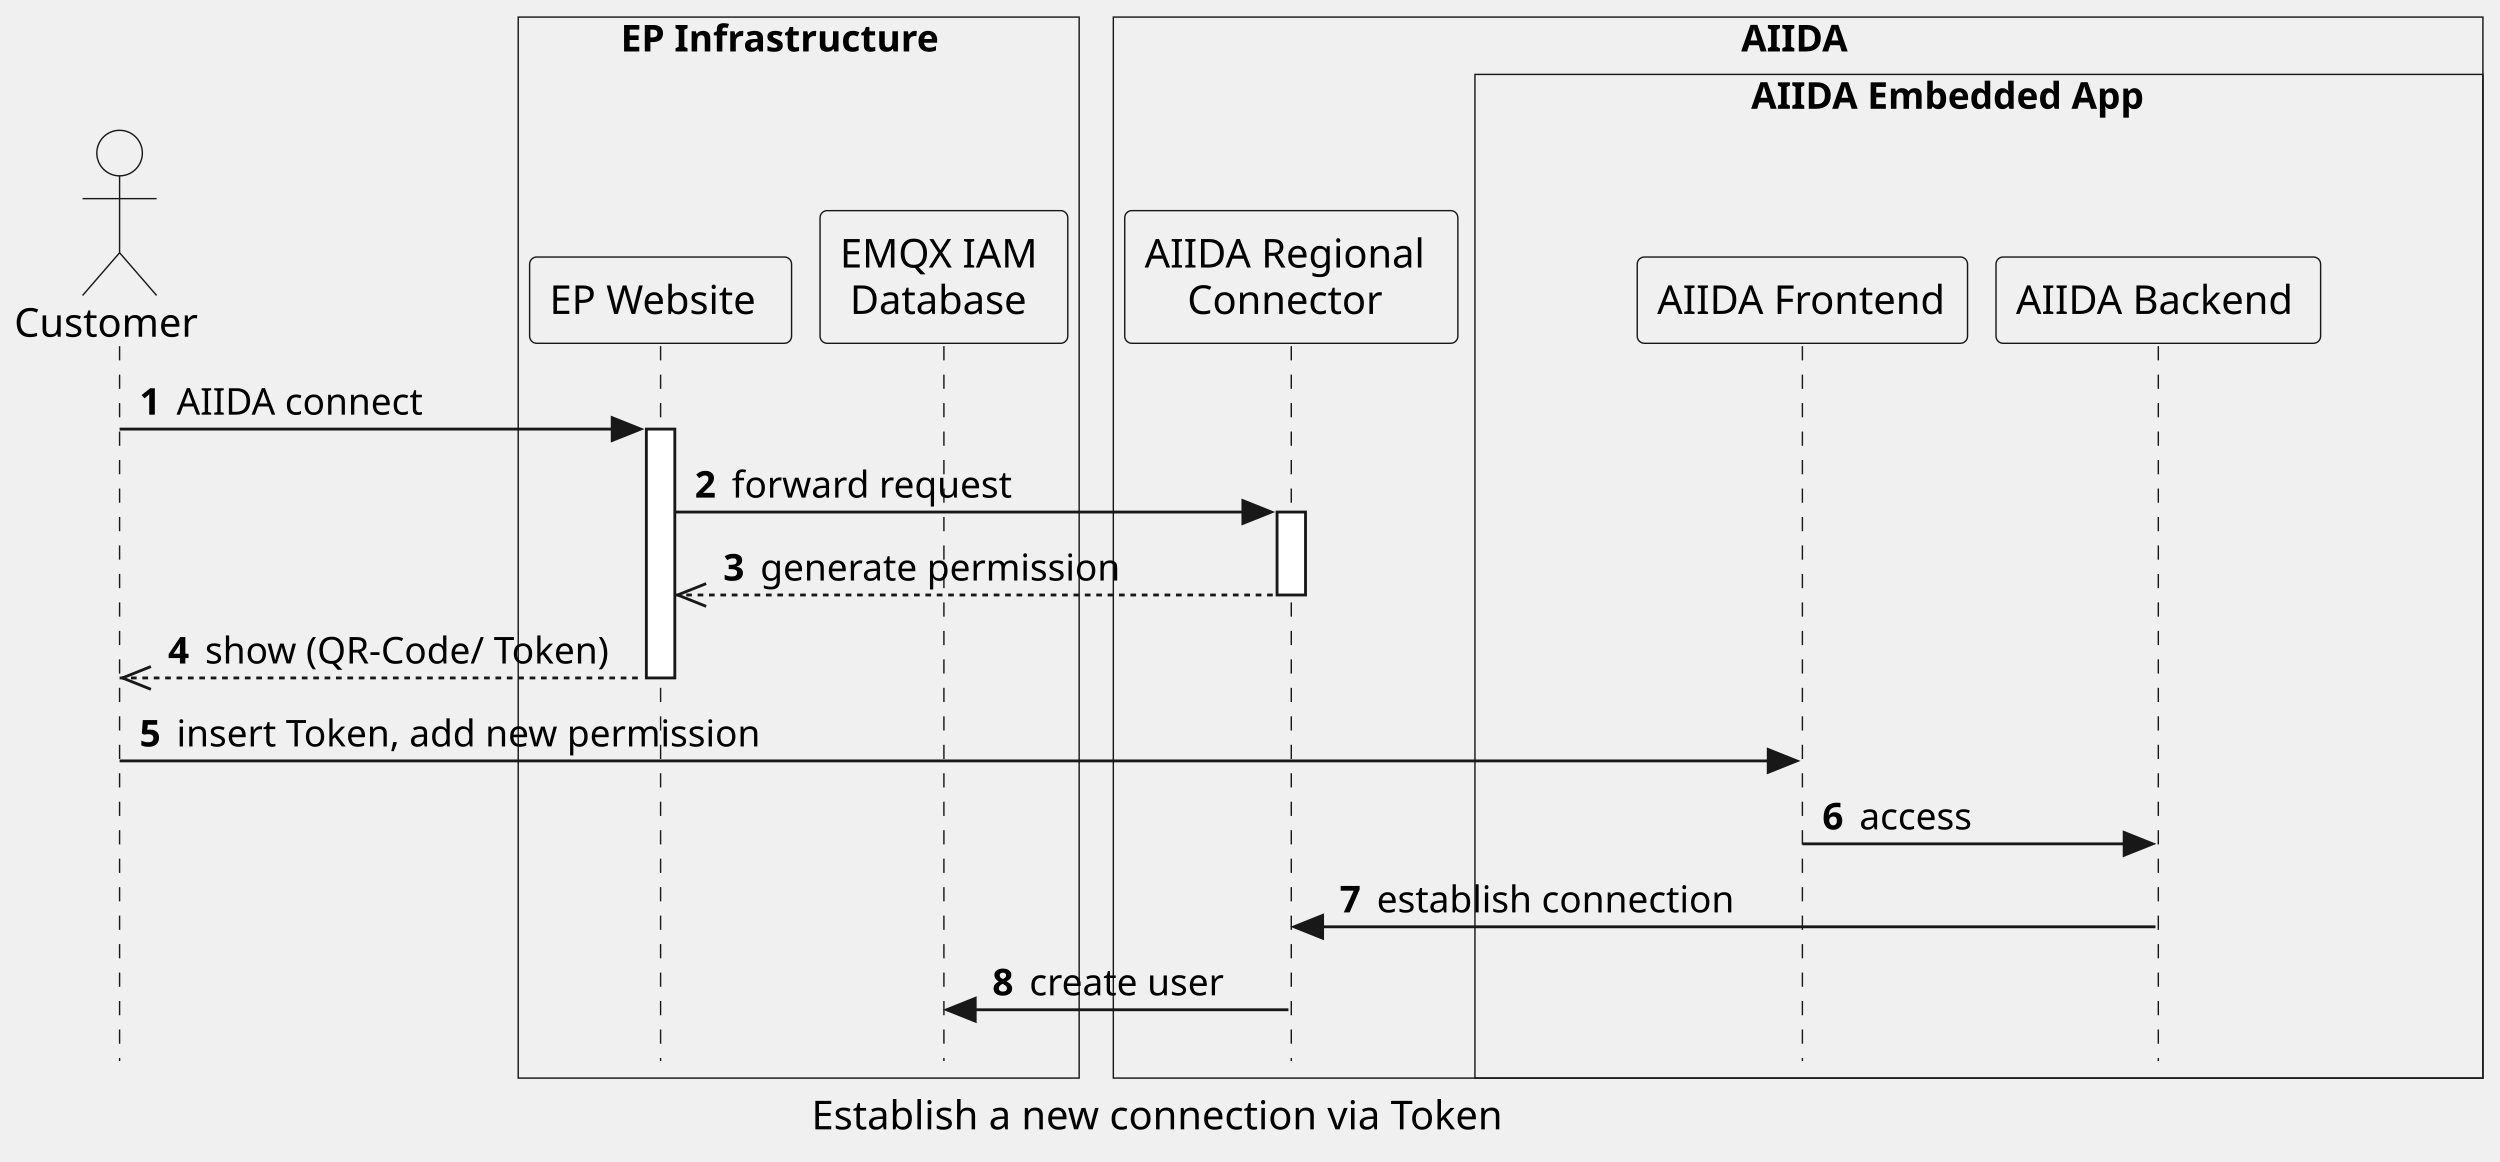
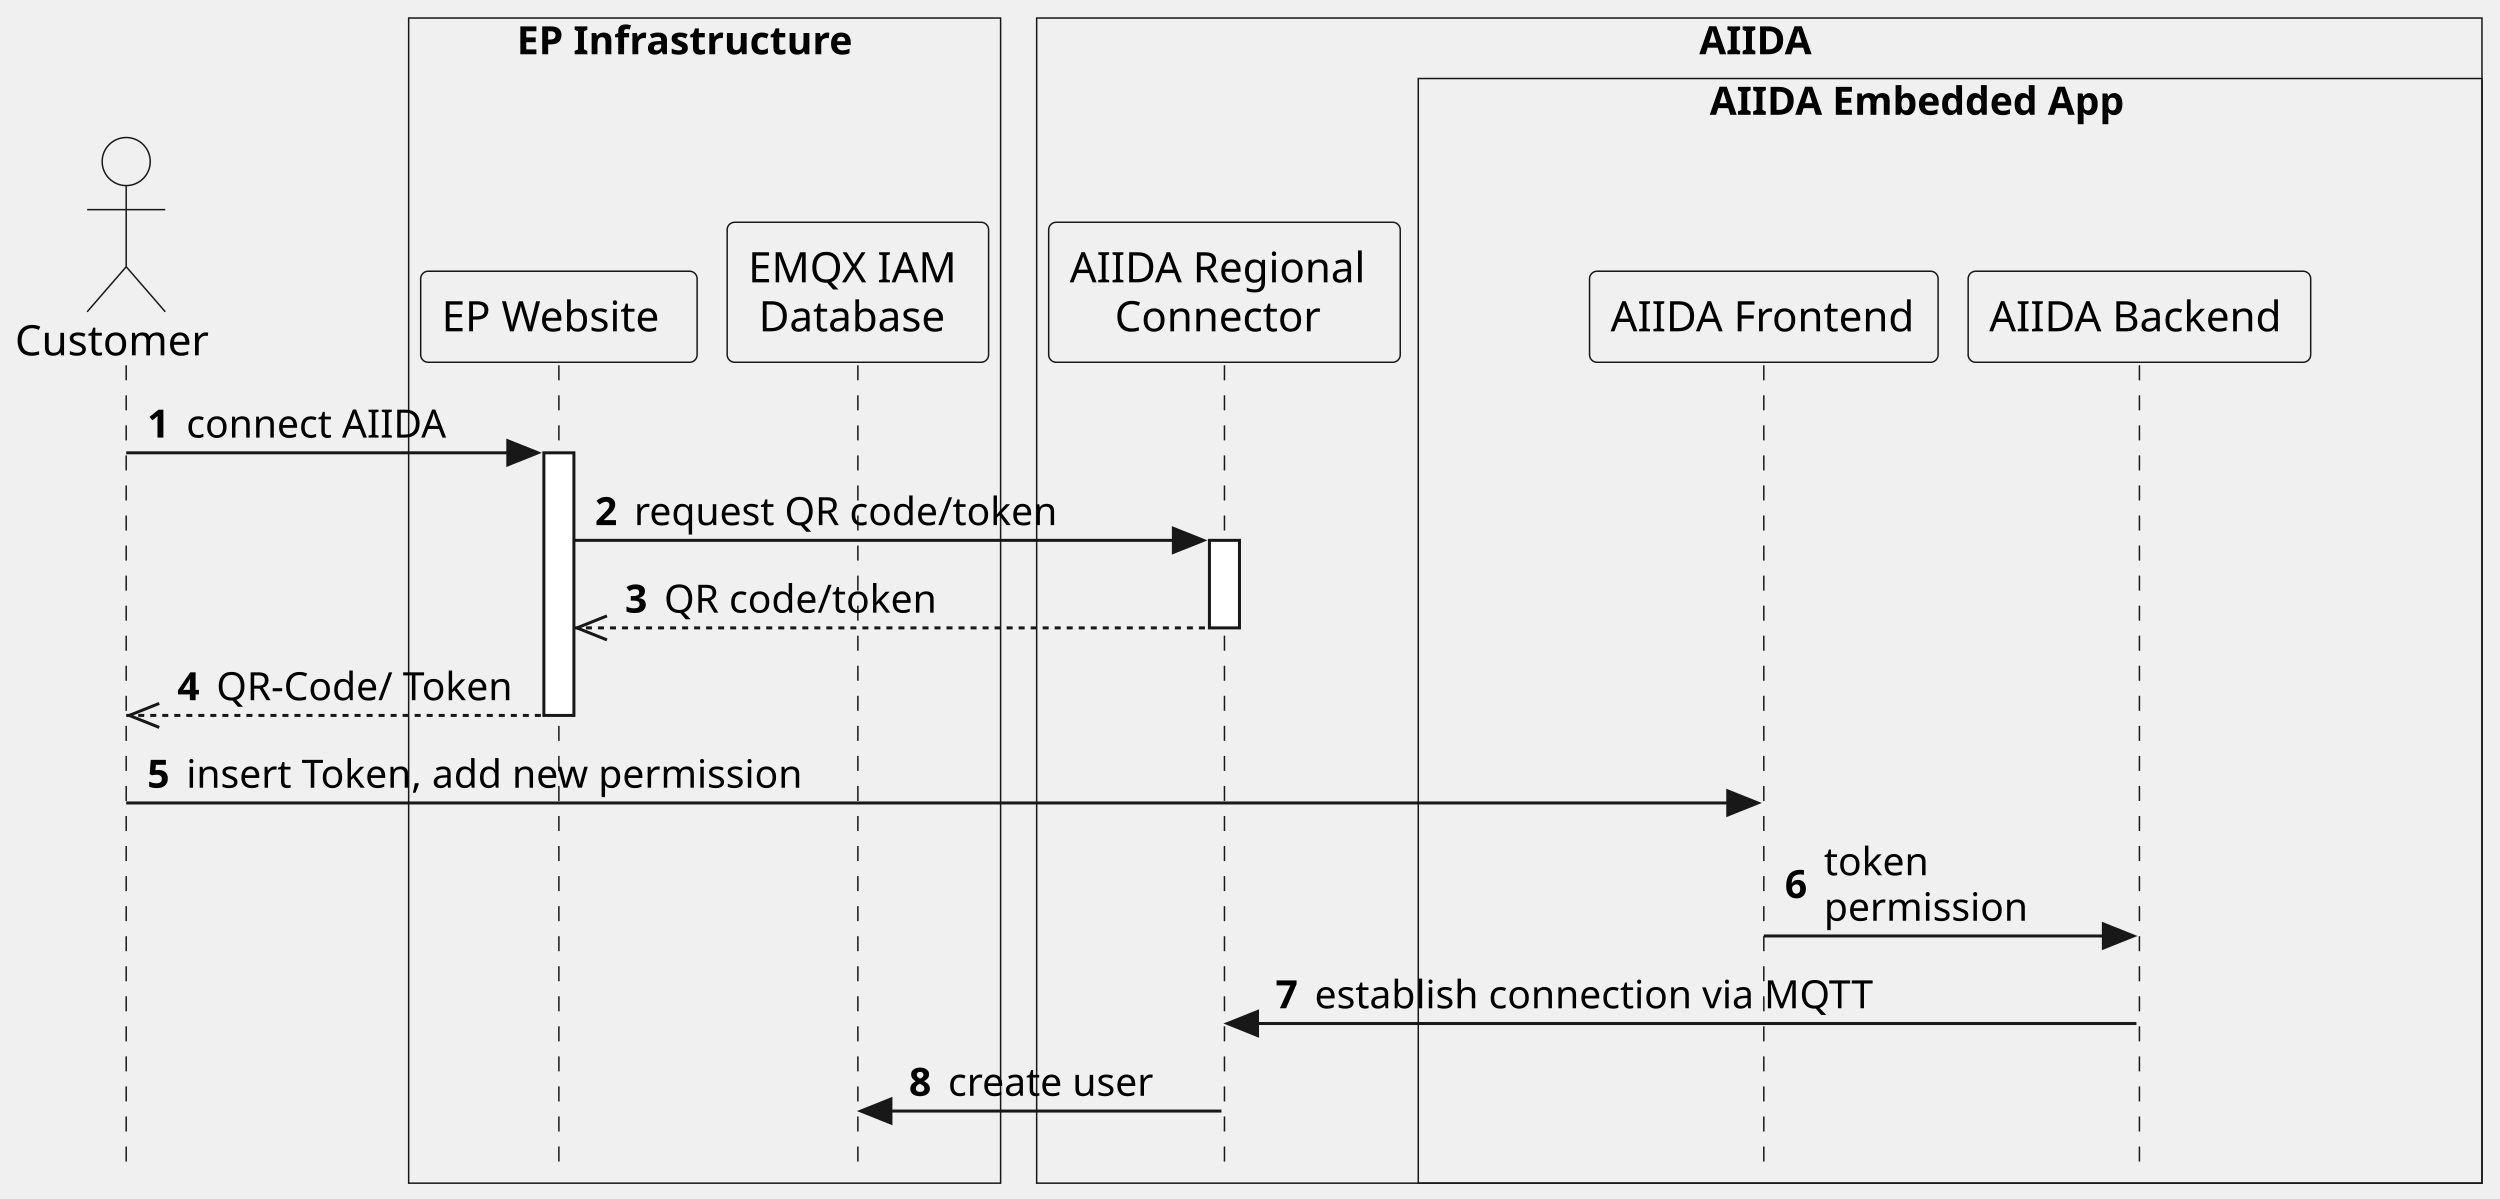
- <svg xmlns="http://www.w3.org/2000/svg" contentStyleType="text/css" height="408px" preserveAspectRatio="none" style="width:878px;height:408px;background:#FFFFFF;" version="1.1" viewBox="0 0 878 408" width="878px" zoomAndPan="magnify">
+ <svg xmlns="http://www.w3.org/2000/svg" contentStyleType="text/css" height="399px" preserveAspectRatio="none" style="width:832px;height:399px;background:#FFFFFF;" version="1.1" viewBox="0 0 832 399" width="832px" zoomAndPan="magnify">
  <defs />
  <g>
-     <rect fill="none" height="372.625" style="stroke:#181818;stroke-width:0.5;" width="197" x="182" y="6" />
-     <text fill="#000000" font-family="sans-serif" font-size="13" font-weight="bold" lengthAdjust="spacing" textLength="125" x="218" y="18.067">EP Infrastructure</text>
-     <rect fill="none" height="372.625" style="stroke:#181818;stroke-width:0.5;" width="481" x="391" y="6" />
-     <text fill="#000000" font-family="sans-serif" font-size="13" font-weight="bold" lengthAdjust="spacing" textLength="39" x="611.5" y="18.067">AIIDA</text>
-     <rect fill="none" height="352.492" style="stroke:#181818;stroke-width:0.5;" width="354" x="518" y="26.133" />
-     <text fill="#000000" font-family="sans-serif" font-size="13" font-weight="bold" lengthAdjust="spacing" textLength="160" x="615" y="38.2">AIIDA Embedded App</text>
-     <line style="stroke:#181818;stroke-width:0.5;stroke-dasharray:5.0,5.0;" x1="42" x2="42" y1="121.562" y2="372.625" />
-     <line style="stroke:#181818;stroke-width:0.5;stroke-dasharray:5.0,5.0;" x1="232" x2="232" y1="121.562" y2="372.625" />
-     <rect fill="#FFFFFF" height="87.398" style="stroke:#181818;stroke-width:1.0;" width="10" x="227" y="150.695" />
-     <line style="stroke:#181818;stroke-width:0.5;stroke-dasharray:5.0,5.0;" x1="331.5" x2="331.5" y1="121.562" y2="372.625" />
-     <line style="stroke:#181818;stroke-width:0.5;stroke-dasharray:5.0,5.0;" x1="453.5" x2="453.5" y1="121.562" y2="372.625" />
-     <rect fill="#FFFFFF" height="29.133" style="stroke:#181818;stroke-width:1.0;" width="10" x="448.5" y="179.828" />
-     <line style="stroke:#181818;stroke-width:0.5;stroke-dasharray:5.0,5.0;" x1="633" x2="633" y1="121.562" y2="372.625" />
-     <line style="stroke:#181818;stroke-width:0.5;stroke-dasharray:5.0,5.0;" x1="758" x2="758" y1="121.562" y2="372.625" />
+     <rect fill="none" height="387.758" style="stroke:#181818;stroke-width:0.5;" width="197" x="136" y="6" />
+     <text fill="#000000" font-family="sans-serif" font-size="13" font-weight="bold" lengthAdjust="spacing" textLength="125" x="172" y="18.067">EP Infrastructure</text>
+     <rect fill="none" height="387.758" style="stroke:#181818;stroke-width:0.5;" width="481" x="345" y="6" />
+     <text fill="#000000" font-family="sans-serif" font-size="13" font-weight="bold" lengthAdjust="spacing" textLength="39" x="565.5" y="18.067">AIIDA</text>
+     <rect fill="none" height="367.625" style="stroke:#181818;stroke-width:0.5;" width="354" x="472" y="26.133" />
+     <text fill="#000000" font-family="sans-serif" font-size="13" font-weight="bold" lengthAdjust="spacing" textLength="160" x="569" y="38.2">AIIDA Embedded App</text>
+     <line style="stroke:#181818;stroke-width:0.5;stroke-dasharray:5.0,5.0;" x1="42" x2="42" y1="121.562" y2="387.758" />
+     <line style="stroke:#181818;stroke-width:0.5;stroke-dasharray:5.0,5.0;" x1="186" x2="186" y1="121.562" y2="387.758" />
+     <rect fill="#FFFFFF" height="87.398" style="stroke:#181818;stroke-width:1.0;" width="10" x="181" y="150.695" />
+     <line style="stroke:#181818;stroke-width:0.5;stroke-dasharray:5.0,5.0;" x1="285.5" x2="285.5" y1="121.562" y2="387.758" />
+     <line style="stroke:#181818;stroke-width:0.5;stroke-dasharray:5.0,5.0;" x1="407.5" x2="407.5" y1="121.562" y2="387.758" />
+     <rect fill="#FFFFFF" height="29.133" style="stroke:#181818;stroke-width:1.0;" width="10" x="402.5" y="179.828" />
+     <line style="stroke:#181818;stroke-width:0.5;stroke-dasharray:5.0,5.0;" x1="587" x2="587" y1="121.562" y2="387.758" />
+     <line style="stroke:#181818;stroke-width:0.5;stroke-dasharray:5.0,5.0;" x1="712" x2="712" y1="121.562" y2="387.758" />
    <text fill="#000000" font-family="sans-serif" font-size="14" lengthAdjust="spacing" textLength="68" x="5" y="118.261">Customer</text>
    <ellipse cx="42" cy="53.766" fill="none" rx="8" ry="8" style="stroke:#181818;stroke-width:0.5;" />
    <path d="M42,61.766 L42,88.766 M29,69.766 L55,69.766 M42,88.766 L29,103.766 M42,88.766 L55,103.766 " fill="none" style="stroke:#181818;stroke-width:0.5;" />
-     <rect fill="none" height="30.297" rx="2.5" ry="2.5" style="stroke:#181818;stroke-width:0.5;" width="92" x="186" y="90.266" />
-     <text fill="#000000" font-family="sans-serif" font-size="14" lengthAdjust="spacing" textLength="78" x="193" y="110.261">EP Website</text>
-     <rect fill="none" height="46.594" rx="2.5" ry="2.5" style="stroke:#181818;stroke-width:0.5;" width="87" x="288" y="73.969" />
-     <text fill="#000000" font-family="sans-serif" font-size="14" lengthAdjust="spacing" textLength="69" x="295" y="93.964">EMQX IAM</text>
-     <text fill="#000000" font-family="sans-serif" font-size="14" lengthAdjust="spacing" textLength="66" x="298.5" y="110.261">Database</text>
-     <rect fill="none" height="46.594" rx="2.5" ry="2.5" style="stroke:#181818;stroke-width:0.5;" width="117" x="395" y="73.969" />
-     <text fill="#000000" font-family="sans-serif" font-size="14" lengthAdjust="spacing" textLength="99" x="402" y="93.964">AIIDA Regional</text>
-     <text fill="#000000" font-family="sans-serif" font-size="14" lengthAdjust="spacing" textLength="73" x="417" y="110.261">Connector</text>
-     <rect fill="none" height="30.297" rx="2.5" ry="2.5" style="stroke:#181818;stroke-width:0.5;" width="116" x="575" y="90.266" />
-     <text fill="#000000" font-family="sans-serif" font-size="14" lengthAdjust="spacing" textLength="102" x="582" y="110.261">AIIDA Frontend</text>
-     <rect fill="none" height="30.297" rx="2.5" ry="2.5" style="stroke:#181818;stroke-width:0.5;" width="114" x="701" y="90.266" />
-     <text fill="#000000" font-family="sans-serif" font-size="14" lengthAdjust="spacing" textLength="100" x="708" y="110.261">AIIDA Backend</text>
-     <polygon fill="#181818" points="215,146.695,225,150.695,215,154.695" style="stroke:#181818;stroke-width:1.0;" />
-     <line style="stroke:#181818;stroke-width:1.0;" x1="42" x2="221" y1="150.695" y2="150.695" />
+     <rect fill="none" height="30.297" rx="2.5" ry="2.5" style="stroke:#181818;stroke-width:0.5;" width="92" x="140" y="90.266" />
+     <text fill="#000000" font-family="sans-serif" font-size="14" lengthAdjust="spacing" textLength="78" x="147" y="110.261">EP Website</text>
+     <rect fill="none" height="46.594" rx="2.5" ry="2.5" style="stroke:#181818;stroke-width:0.5;" width="87" x="242" y="73.969" />
+     <text fill="#000000" font-family="sans-serif" font-size="14" lengthAdjust="spacing" textLength="69" x="249" y="93.964">EMQX IAM</text>
+     <text fill="#000000" font-family="sans-serif" font-size="14" lengthAdjust="spacing" textLength="66" x="252.5" y="110.261">Database</text>
+     <rect fill="none" height="46.594" rx="2.5" ry="2.5" style="stroke:#181818;stroke-width:0.5;" width="117" x="349" y="73.969" />
+     <text fill="#000000" font-family="sans-serif" font-size="14" lengthAdjust="spacing" textLength="99" x="356" y="93.964">AIIDA Regional</text>
+     <text fill="#000000" font-family="sans-serif" font-size="14" lengthAdjust="spacing" textLength="73" x="371" y="110.261">Connector</text>
+     <rect fill="none" height="30.297" rx="2.5" ry="2.5" style="stroke:#181818;stroke-width:0.5;" width="116" x="529" y="90.266" />
+     <text fill="#000000" font-family="sans-serif" font-size="14" lengthAdjust="spacing" textLength="102" x="536" y="110.261">AIIDA Frontend</text>
+     <rect fill="none" height="30.297" rx="2.5" ry="2.5" style="stroke:#181818;stroke-width:0.5;" width="114" x="655" y="90.266" />
+     <text fill="#000000" font-family="sans-serif" font-size="14" lengthAdjust="spacing" textLength="100" x="662" y="110.261">AIIDA Backend</text>
+     <polygon fill="#181818" points="169,146.695,179,150.695,169,154.695" style="stroke:#181818;stroke-width:1.0;" />
+     <line style="stroke:#181818;stroke-width:1.0;" x1="42" x2="175" y1="150.695" y2="150.695" />
    <text fill="#000000" font-family="sans-serif" font-size="13" font-weight="bold" lengthAdjust="spacing" textLength="9" x="49" y="145.629">1</text>
-     <text fill="#000000" font-family="sans-serif" font-size="13" lengthAdjust="spacing" textLength="89" x="62" y="145.629">AIIDA connect</text>
-     <polygon fill="#181818" points="436.5,175.828,446.5,179.828,436.5,183.828" style="stroke:#181818;stroke-width:1.0;" />
-     <line style="stroke:#181818;stroke-width:1.0;" x1="237" x2="442.5" y1="179.828" y2="179.828" />
-     <text fill="#000000" font-family="sans-serif" font-size="13" font-weight="bold" lengthAdjust="spacing" textLength="9" x="244" y="174.762">2</text>
-     <text fill="#000000" font-family="sans-serif" font-size="13" lengthAdjust="spacing" textLength="100" x="257" y="174.762">forward request</text>
-     <line style="stroke:#181818;stroke-width:1.0;" x1="238" x2="248" y1="208.961" y2="204.961" />
-     <line style="stroke:#181818;stroke-width:1.0;" x1="238" x2="248" y1="208.961" y2="212.961" />
-     <line style="stroke:#181818;stroke-width:1.0;stroke-dasharray:2.0,2.0;" x1="237" x2="447.5" y1="208.961" y2="208.961" />
-     <text fill="#000000" font-family="sans-serif" font-size="13" font-weight="bold" lengthAdjust="spacing" textLength="9" x="254" y="203.895">3</text>
-     <text fill="#000000" font-family="sans-serif" font-size="13" lengthAdjust="spacing" textLength="132" x="267" y="203.895">generate permission</text>
+     <text fill="#000000" font-family="sans-serif" font-size="13" lengthAdjust="spacing" textLength="89" x="62" y="145.629">connect AIIDA</text>
+     <polygon fill="#181818" points="390.5,175.828,400.5,179.828,390.5,183.828" style="stroke:#181818;stroke-width:1.0;" />
+     <line style="stroke:#181818;stroke-width:1.0;" x1="191" x2="396.5" y1="179.828" y2="179.828" />
+     <text fill="#000000" font-family="sans-serif" font-size="13" font-weight="bold" lengthAdjust="spacing" textLength="9" x="198" y="174.762">2</text>
+     <text fill="#000000" font-family="sans-serif" font-size="13" lengthAdjust="spacing" textLength="146" x="211" y="174.762">request QR code/token</text>
+     <line style="stroke:#181818;stroke-width:1.0;" x1="192" x2="202" y1="208.961" y2="204.961" />
+     <line style="stroke:#181818;stroke-width:1.0;" x1="192" x2="202" y1="208.961" y2="212.961" />
+     <line style="stroke:#181818;stroke-width:1.0;stroke-dasharray:2.0,2.0;" x1="191" x2="401.5" y1="208.961" y2="208.961" />
+     <text fill="#000000" font-family="sans-serif" font-size="13" font-weight="bold" lengthAdjust="spacing" textLength="9" x="208" y="203.895">3</text>
+     <text fill="#000000" font-family="sans-serif" font-size="13" lengthAdjust="spacing" textLength="93" x="221" y="203.895">QR code/token</text>
    <line style="stroke:#181818;stroke-width:1.0;" x1="43" x2="53" y1="238.094" y2="234.094" />
    <line style="stroke:#181818;stroke-width:1.0;" x1="43" x2="53" y1="238.094" y2="242.094" />
-     <line style="stroke:#181818;stroke-width:1.0;stroke-dasharray:2.0,2.0;" x1="42" x2="226" y1="238.094" y2="238.094" />
+     <line style="stroke:#181818;stroke-width:1.0;stroke-dasharray:2.0,2.0;" x1="42" x2="180" y1="238.094" y2="238.094" />
    <text fill="#000000" font-family="sans-serif" font-size="13" font-weight="bold" lengthAdjust="spacing" textLength="9" x="59" y="233.028">4</text>
-     <text fill="#000000" font-family="sans-serif" font-size="13" lengthAdjust="spacing" textLength="148" x="72" y="233.028">show (QR-Code/ Token)</text>
-     <polygon fill="#181818" points="621,263.227,631,267.227,621,271.227" style="stroke:#181818;stroke-width:1.0;" />
-     <line style="stroke:#181818;stroke-width:1.0;" x1="42" x2="627" y1="267.227" y2="267.227" />
+     <text fill="#000000" font-family="sans-serif" font-size="13" lengthAdjust="spacing" textLength="102" x="72" y="233.028">QR-Code/ Token</text>
+     <polygon fill="#181818" points="575,263.227,585,267.227,575,271.227" style="stroke:#181818;stroke-width:1.0;" />
+     <line style="stroke:#181818;stroke-width:1.0;" x1="42" x2="581" y1="267.227" y2="267.227" />
    <text fill="#000000" font-family="sans-serif" font-size="13" font-weight="bold" lengthAdjust="spacing" textLength="9" x="49" y="262.161">5</text>
    <text fill="#000000" font-family="sans-serif" font-size="13" lengthAdjust="spacing" textLength="213" x="62" y="262.161">insert Token, add new permission</text>
-     <polygon fill="#181818" points="746,292.359,756,296.359,746,300.359" style="stroke:#181818;stroke-width:1.0;" />
-     <line style="stroke:#181818;stroke-width:1.0;" x1="633" x2="752" y1="296.359" y2="296.359" />
-     <text fill="#000000" font-family="sans-serif" font-size="13" font-weight="bold" lengthAdjust="spacing" textLength="9" x="640" y="291.293">6</text>
-     <text fill="#000000" font-family="sans-serif" font-size="13" lengthAdjust="spacing" textLength="44" x="653" y="291.293">access</text>
-     <polygon fill="#181818" points="464.5,321.492,454.5,325.492,464.5,329.492" style="stroke:#181818;stroke-width:1.0;" />
-     <line style="stroke:#181818;stroke-width:1.0;" x1="458.5" x2="757" y1="325.492" y2="325.492" />
-     <text fill="#000000" font-family="sans-serif" font-size="13" font-weight="bold" lengthAdjust="spacing" textLength="9" x="470.5" y="320.426">7</text>
-     <text fill="#000000" font-family="sans-serif" font-size="13" lengthAdjust="spacing" textLength="131" x="483.5" y="320.426">establish connection</text>
-     <polygon fill="#181818" points="342.5,350.625,332.5,354.625,342.5,358.625" style="stroke:#181818;stroke-width:1.0;" />
-     <line style="stroke:#181818;stroke-width:1.0;" x1="336.5" x2="452.5" y1="354.625" y2="354.625" />
-     <text fill="#000000" font-family="sans-serif" font-size="13" font-weight="bold" lengthAdjust="spacing" textLength="9" x="348.5" y="349.559">8</text>
-     <text fill="#000000" font-family="sans-serif" font-size="13" lengthAdjust="spacing" textLength="73" x="361.5" y="349.559">create user</text>
-     <text fill="#000000" font-family="sans-serif" font-size="14" lengthAdjust="spacing" textLength="259" x="285" y="396.62">Establish a new connection via Token</text>
+     <polygon fill="#181818" points="700,307.492,710,311.492,700,315.492" style="stroke:#181818;stroke-width:1.0;" />
+     <line style="stroke:#181818;stroke-width:1.0;" x1="587" x2="706" y1="311.492" y2="311.492" />
+     <text fill="#000000" font-family="sans-serif" font-size="13" font-weight="bold" lengthAdjust="spacing" textLength="9" x="594" y="298.86">6</text>
+     <text fill="#000000" font-family="sans-serif" font-size="13" lengthAdjust="spacing" textLength="36" x="607" y="291.293">token</text>
+     <text fill="#000000" font-family="sans-serif" font-size="13" lengthAdjust="spacing" textLength="70" x="607" y="306.426">permission</text>
+     <polygon fill="#181818" points="418.5,336.625,408.5,340.625,418.5,344.625" style="stroke:#181818;stroke-width:1.0;" />
+     <line style="stroke:#181818;stroke-width:1.0;" x1="412.5" x2="711" y1="340.625" y2="340.625" />
+     <text fill="#000000" font-family="sans-serif" font-size="13" font-weight="bold" lengthAdjust="spacing" textLength="9" x="424.5" y="335.559">7</text>
+     <text fill="#000000" font-family="sans-serif" font-size="13" lengthAdjust="spacing" textLength="192" x="437.5" y="335.559">establish connection via MQTT</text>
+     <polygon fill="#181818" points="296.5,365.758,286.5,369.758,296.5,373.758" style="stroke:#181818;stroke-width:1.0;" />
+     <line style="stroke:#181818;stroke-width:1.0;" x1="290.5" x2="406.5" y1="369.758" y2="369.758" />
+     <text fill="#000000" font-family="sans-serif" font-size="13" font-weight="bold" lengthAdjust="spacing" textLength="9" x="302.5" y="364.692">8</text>
+     <text fill="#000000" font-family="sans-serif" font-size="13" lengthAdjust="spacing" textLength="73" x="315.5" y="364.692">create user</text>
  </g>
</svg>
